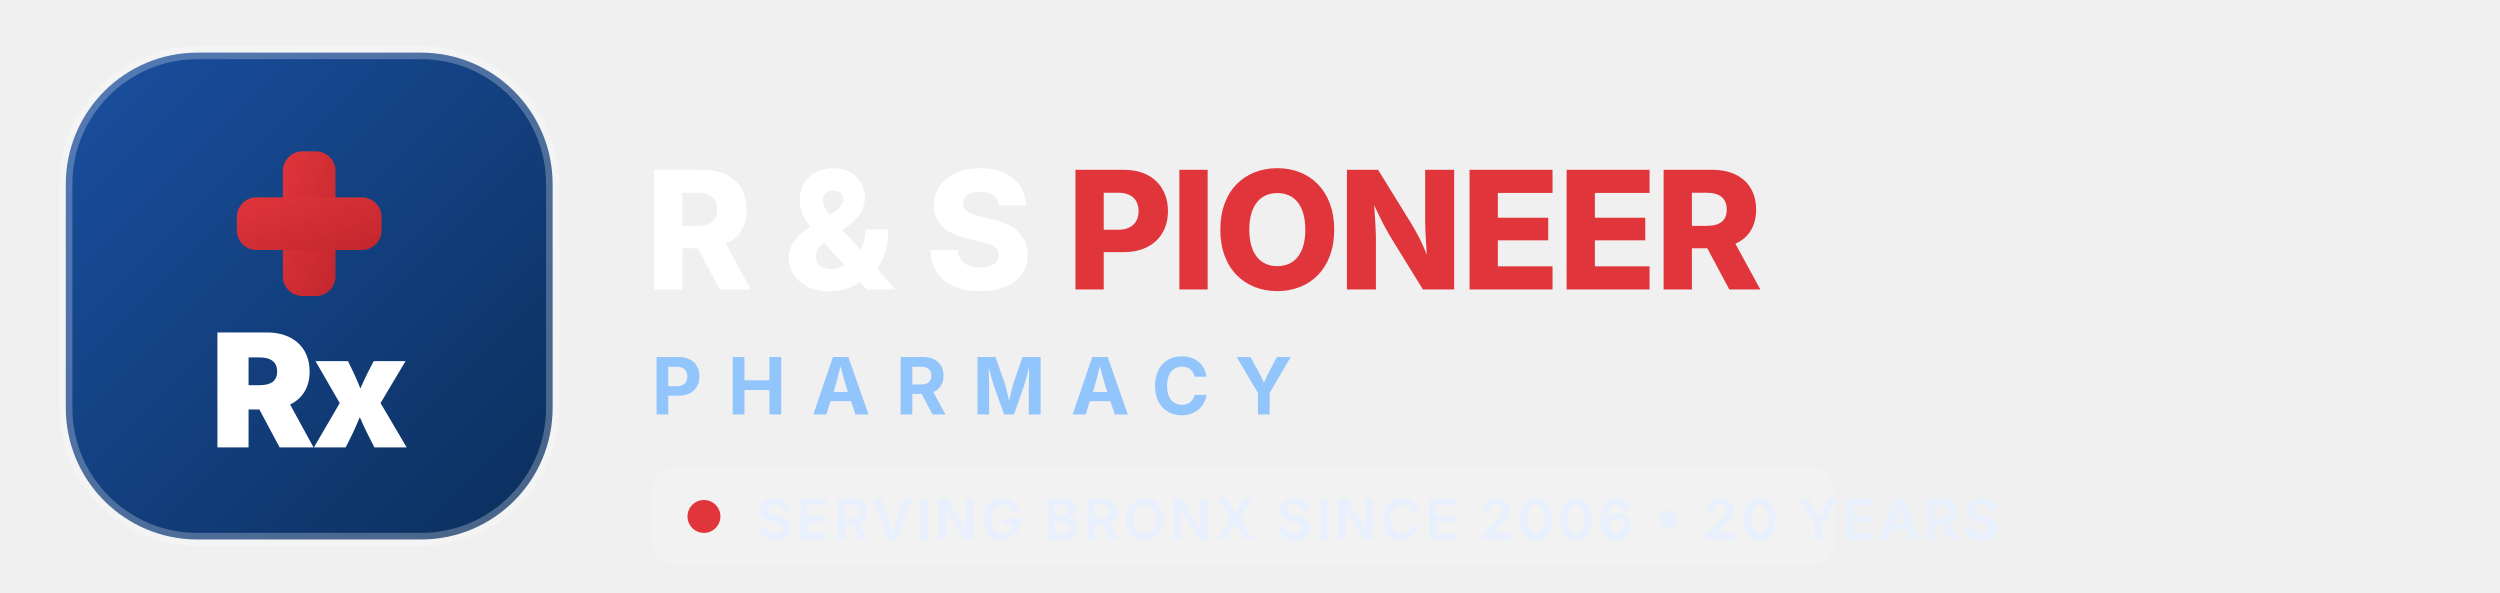
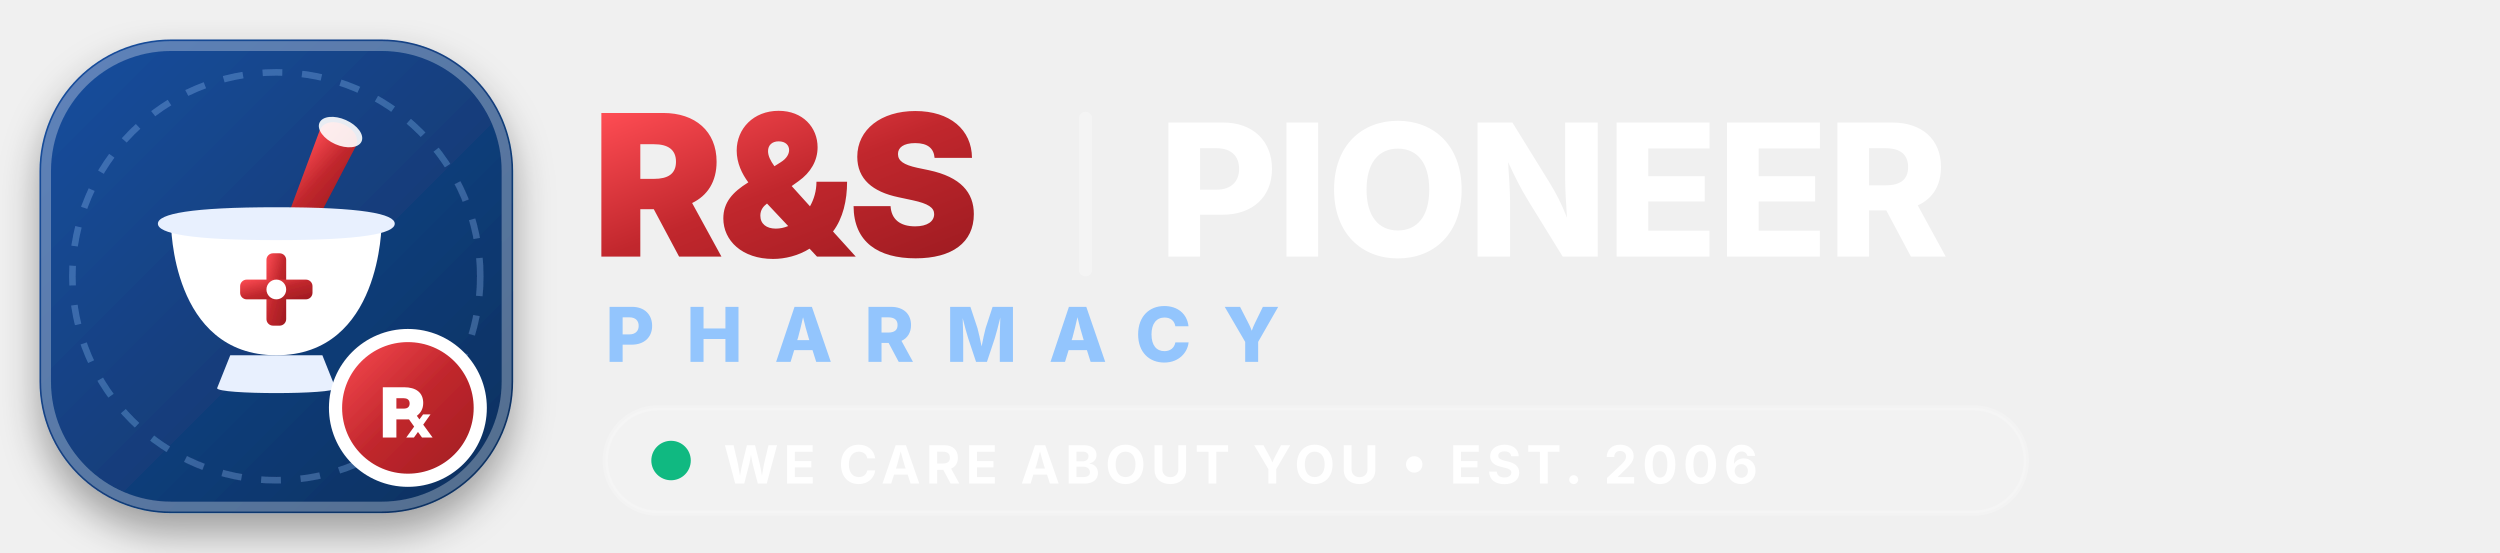
- <svg xmlns="http://www.w3.org/2000/svg" viewBox="0 0 380 90" fill="none">
+ <svg xmlns="http://www.w3.org/2000/svg" viewBox="0 0 380 84" fill="none">
  <defs>
-     <linearGradient id="shieldWhiteGrad" x1="0%" y1="0%" x2="100%" y2="100%">
+     <linearGradient id="rspRedGradWhite" x1="0%" y1="0%" x2="100%" y2="100%">
+       <stop offset="0%" stop-color="#FF4D54" />
+       <stop offset="50%" stop-color="#C1272D" />
+       <stop offset="100%" stop-color="#9E1B21" />
+     </linearGradient>
+     <linearGradient id="rspShieldWhite" x1="0%" y1="0%" x2="100%" y2="100%">
      <stop offset="0%" stop-color="#1A4FA0" />
      <stop offset="100%" stop-color="#0B2F5C" />
    </linearGradient>
-     <linearGradient id="accentWhiteGrad" x1="0%" y1="0%" x2="100%" y2="100%">
-       <stop offset="0%" stop-color="#E0353B" />
-       <stop offset="100%" stop-color="#C1272D" />
-     </linearGradient>
+     <filter id="rspShadowWhite" x="-15%" y="-15%" width="130%" height="130%">
+       <feDropShadow dx="0" dy="3" stdDeviation="3" flood-color="#000000" flood-opacity="0.35" />
+     </filter>
  </defs>
-   <g transform="translate(10, 8)">
-     <rect width="74" height="74" rx="20" fill="url(#shieldWhiteGrad)" stroke="#FFFFFF" stroke-opacity="0.25" stroke-width="2" />
-     <rect x="33" y="15" width="8" height="22" rx="3" fill="url(#accentWhiteGrad)" />
-     <rect x="26" y="22" width="22" height="8" rx="3" fill="url(#accentWhiteGrad)" />
-     <text x="37" y="60" text-anchor="middle" font-family="'Plus Jakarta Sans', 'Inter', sans-serif" font-weight="900" font-size="24" fill="#FFFFFF" letter-spacing="-0.5">Rx</text>
+   <g transform="translate(6, 6)" filter="url(#rspShadowWhite)">
+     <rect width="72" height="72" rx="20" fill="url(#rspShieldWhite)" />
+     <rect x="1" y="1" width="70" height="70" rx="19" stroke="#ffffff" stroke-opacity="0.3" stroke-width="1.5" />
+     <circle cx="36" cy="36" r="31" stroke="#93C5FD" stroke-width="1" stroke-dasharray="3 3" opacity="0.3" />
+     <g transform="rotate(24 36 36)">
+       <path d="M33 13 C33 10, 39 10, 39 13 L38 29 L34 29 Z" fill="url(#rspRedGradWhite)" />
+       <ellipse cx="36" cy="12" rx="3.5" ry="2" fill="#FFFFFF" opacity="0.9" />
+     </g>
+     <path d="M20 28 C20 28, 20 48, 36 48 C52 48, 52 28, 52 28 C48 30, 24 30, 20 28 Z" fill="#FFFFFF" />
+     <path d="M18 28 C18 26.5, 23 25.5, 36 25.5 C49 25.5, 54 26.5, 54 28 C54 29.5, 49 30.5, 36 30.5 C23 30.5, 18 29.5, 18 28 Z" fill="#E8F0FE" />
+     <path d="M29 48 L27 53 C27 54, 45 54, 45 53 L43 48 Z" fill="#E8F0FE" />
+     <g transform="translate(36, 38)">
+       <rect x="-1.5" y="-5.5" width="3" height="11" rx="1" fill="url(#rspRedGradWhite)" />
+       <rect x="-5.5" y="-1.5" width="11" height="3" rx="1" fill="url(#rspRedGradWhite)" />
+       <circle cx="0" cy="0" r="1.5" fill="#FFFFFF" />
+     </g>
+     <circle cx="56" cy="56" r="11" fill="url(#rspRedGradWhite)" stroke="#FFFFFF" stroke-width="2" />
+     <text x="56" y="60.5" text-anchor="middle" font-family="'Inter', 'Plus Jakarta Sans', sans-serif" font-weight="900" font-size="10.5" fill="#FFFFFF" letter-spacing="-0.5">℞</text>
  </g>
-   <g transform="translate(98, 14)">
-     <text x="0" y="30" font-family="'Plus Jakarta Sans', 'Inter', sans-serif" font-weight="800" font-size="25" fill="#FFFFFF" letter-spacing="-0.5">
-       R &amp; S <tspan fill="#E0353B">PIONEER</tspan>
-     </text>
-     <text x="1" y="49" font-family="'Inter', sans-serif" font-weight="700" font-size="12" fill="#93C5FD" letter-spacing="3.8">
+   <g transform="translate(90, 8)">
+     <g transform="translate(0, 31)">
+       <text x="0" y="0" font-family="'Plus Jakarta Sans', 'Inter', sans-serif" font-weight="900" font-size="30" fill="url(#rspRedGradWhite)" letter-spacing="-1">
+         R&amp;S
+       </text>
+       <rect x="74" y="-22" width="2" height="25" rx="1" fill="#FFFFFF" opacity="0.3" />
+       <text x="86" y="0" font-family="'Plus Jakarta Sans', 'Inter', sans-serif" font-weight="800" font-size="28" fill="#FFFFFF" letter-spacing="-0.3">
+         PIONEER
+       </text>
+     </g>
+     <text x="2" y="47" font-family="'Inter', sans-serif" font-weight="800" font-size="11.5" fill="#93C5FD" letter-spacing="4.8">
      PHARMACY
    </text>
-     <g transform="translate(1, 57)">
-       <rect width="180" height="15" rx="4" fill="#FFFFFF" fill-opacity="0.12" />
-       <circle cx="8" cy="7.5" r="2.5" fill="#E0353B" />
-       <text x="16" y="11" font-family="'Inter', sans-serif" font-weight="600" font-size="8.5" fill="#E8F0FE" letter-spacing="0.5">
-         SERVING BRONX SINCE 2006 • 20 YEARS
+     <g transform="translate(2, 54)">
+       <rect width="216" height="16" rx="8" fill="rgba(255,255,255,0.12)" stroke="rgba(255,255,255,0.2)" stroke-width="0.8" />
+       <circle cx="10" cy="8" r="3" fill="#10B981" />
+       <text x="18" y="11.5" font-family="'Inter', sans-serif" font-weight="700" font-size="8" fill="#FFFFFF" letter-spacing="0.8">
+         WE CARE ABOUT YOU • EST. 2006
      </text>
    </g>
  </g>
</svg>
